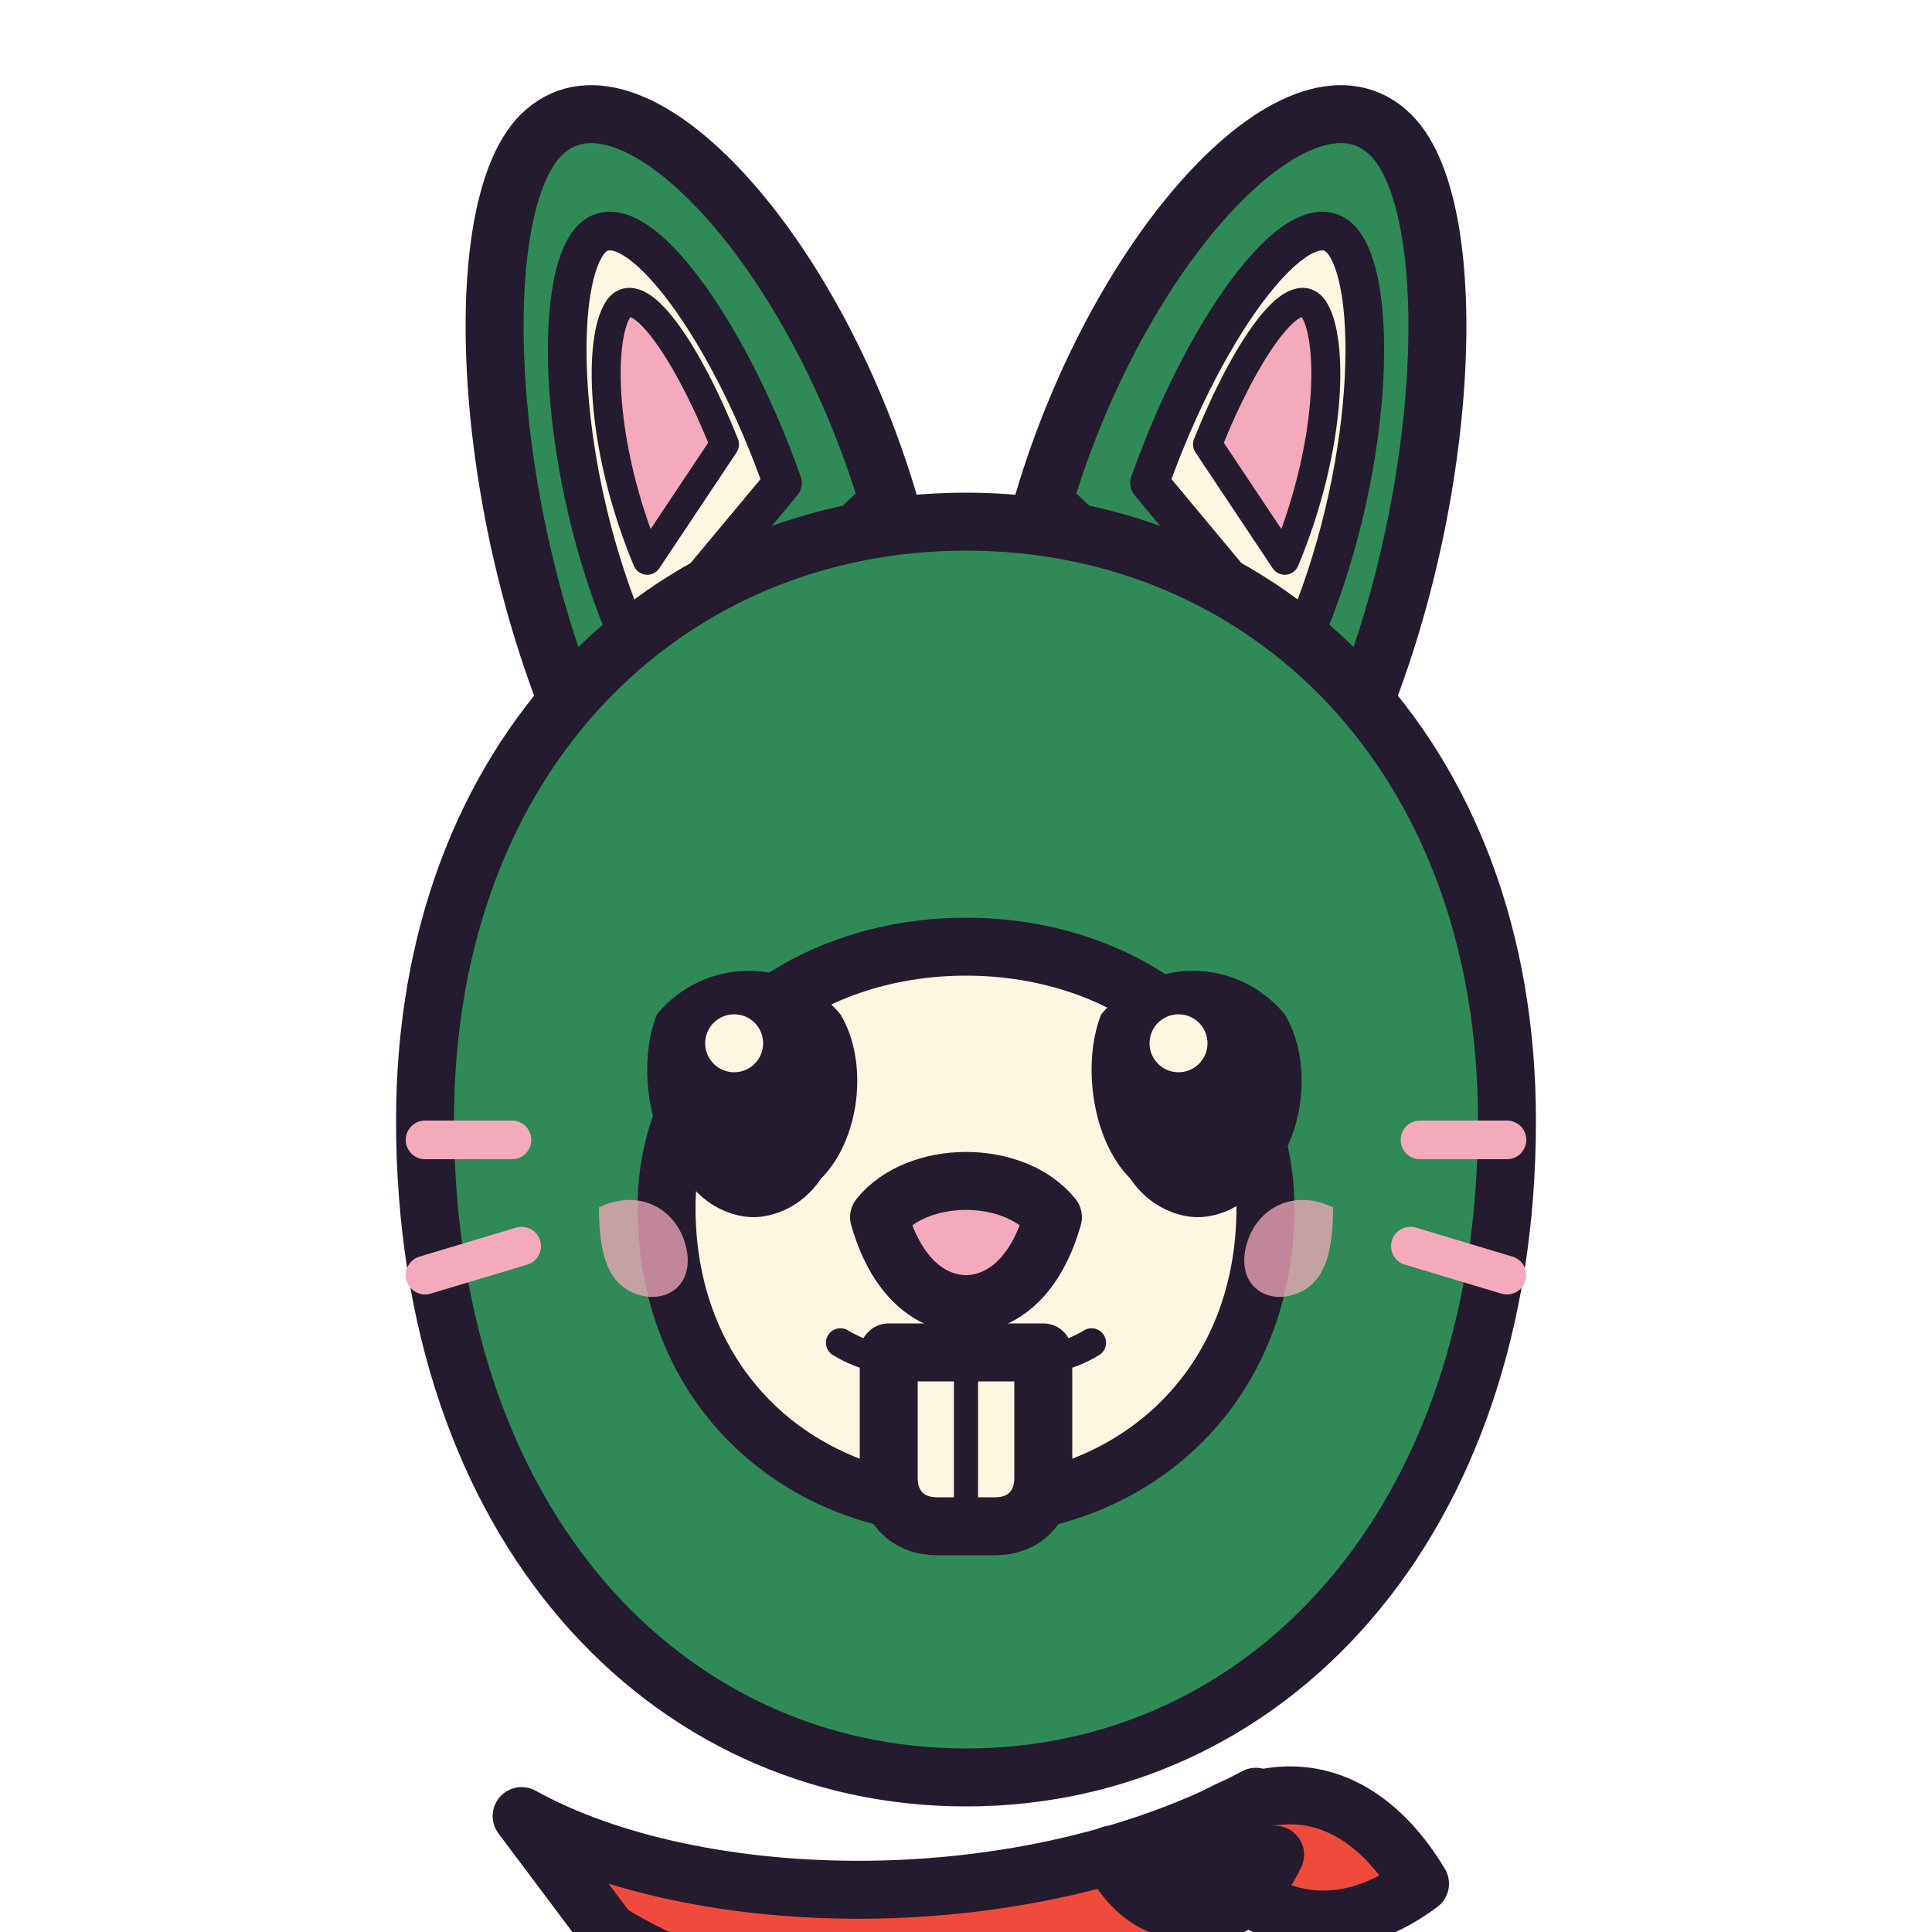
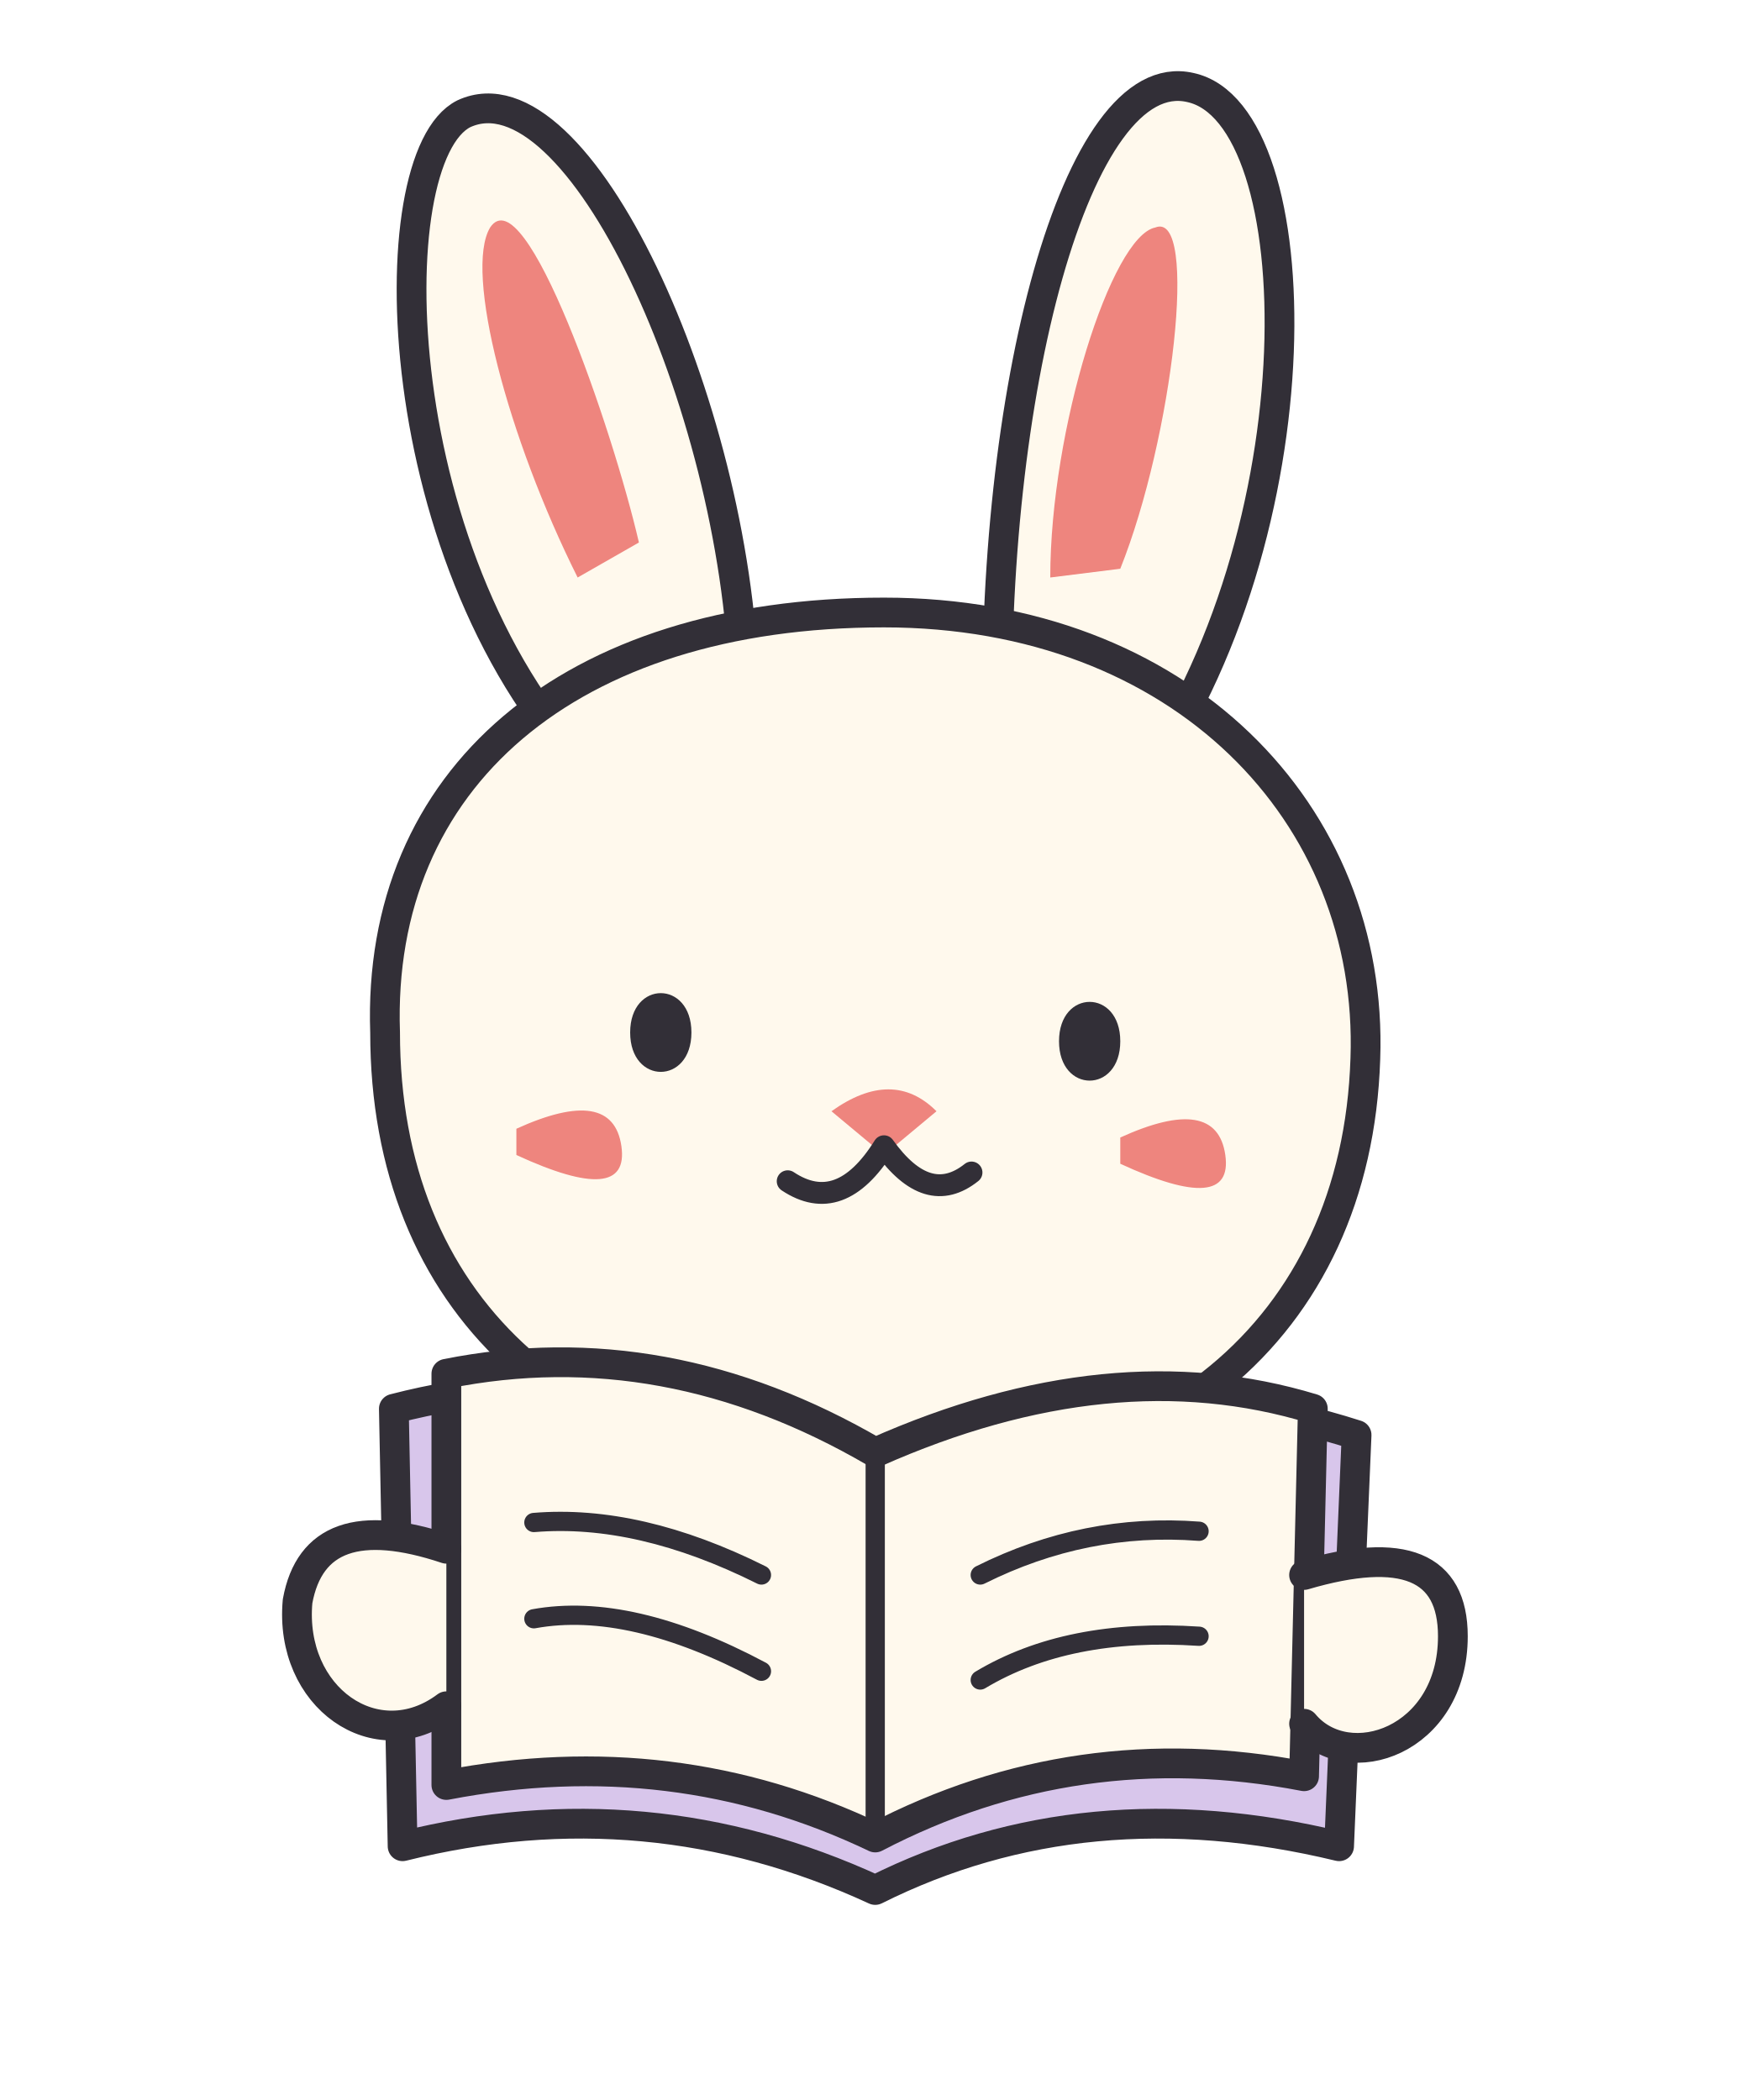
- <svg xmlns="http://www.w3.org/2000/svg" viewBox="0 0 200 200" role="img" aria-labelledby="plumTitle">
-   <g stroke="#241C2E" stroke-width="6" stroke-linecap="round" stroke-linejoin="round">
-     <path fill="#2F8A57" d="M62 80C50 56 48 22 56 14c9-9 28 11 36 38Z" />
-     <path fill="#FFF6E2" stroke-width="4" d="M66 68C58 51 57 30 61 25c4-5 14 8 20 25Z" />
-     <path fill="#F5A9BC" stroke-width="3" d="M67 58C62 46 62 35 64 32c2-3 7 4 11 14Z" />
-     <path fill="#2F8A57" d="M138 80c12-24 14-58 6-66-9-9-28 11-36 38Z" />
-     <path fill="#FFF6E2" stroke-width="4" d="M134 68c8-17 9-38 5-43-4-5-14 8-20 25Z" />
-     <path fill="#F5A9BC" stroke-width="3" d="M133 58c5-12 5-23 3-26-2-3-7 4-11 14Z" />
-     <path fill="#2F8A57" d="M44 116c0-38 25-62 56-62s56 24 56 62c0 42-25 68-56 68s-56-26-56-68Z" />
-     <path fill="#FFF6E2" d="M69 125c0-16 14-27 31-27s31 11 31 27c0 19-14 31-31 31s-31-12-31-31Z" />
-     <path fill="#241C2E" stroke="none" d="M68 105c5-6 14-6 19 0 3 5 2 13-2 17-2 3-5 4-7 4s-5-1-7-4c-4-4-5-12-3-17Zm46 0c5-6 14-6 19 0 3 5 2 13-2 17-2 3-5 4-7 4s-5-1-7-4c-4-4-5-12-3-17Z" />
-     <circle cx="76" cy="108" r="3" fill="#FFF6E2" stroke="none" />
-     <circle cx="122" cy="108" r="3" fill="#FFF6E2" stroke="none" />
-     <path fill="#F5A9BC" d="M91 126c4-5 14-5 18 0-2 7-6 9-9 9s-7-2-9-9Z" />
-     <path fill="none" stroke-width="3" d="M100 136c-3 5-8 6-13 3m13-3c3 5 8 6 13 3" />
-     <path fill="#FFF6E2" d="M92 140h16v13c0 3-2 5-5 5h-6c-3 0-5-2-5-5Z" />
-     <path fill="none" stroke-width="2.5" d="M100 141v16" />
-     <path fill="none" stroke="#F5A9BC" stroke-width="4" d="M53 118h-9m10 11-10 3m103-14h9m-10 11 10 3" />
-     <path fill="#F5A9BC" stroke="none" opacity=".75" d="M62 125c4-2 8 0 9 4 1 4-2 6-5 5-3-1-4-4-4-9Zm76 0c-4-2-8 0-9 4-1 4 2 6 5 5 3-1 4-4 4-9Z" />
-     <path fill="#F04A3C" d="M54 188c18 10 52 11 76-2l-5 16c-19 10-44 9-62-2Z" />
-     <path fill="#F04A3C" d="M123 190c9-7 18-5 24 5-8 6-17 5-24-5Z" />
-     <path fill="#FFF6E2" d="M115 192c2 4 5 6 9 6 4 0 6-2 8-6Z" />
+ <svg xmlns="http://www.w3.org/2000/svg" viewBox="0 0 200 240" role="img" aria-labelledby="title">
+   <g stroke="#322f37" stroke-width="3.4" stroke-linecap="round" stroke-linejoin="round">
+     <path fill="#fff9ed" d="M68 89C44 65 43 18 53 13c13-6 31 33 32 65m29 7c-1-40 9-78 22-75 14 3 15 51-6 80" />
+     <path fill="#ee857e" stroke="none" d="M66 66c-8-16-13-35-10-40 4-6 14 23 17 36Zm54 0c0-17 7-39 12-40 5-2 2 24-4 39Z" />
+     <path fill="#fff9ed" d="M44 118c-1-29 21-48 57-48 34 0 56 23 55 51-1 31-24 50-58 48-33-1-54-20-54-51Z" />
+     <path fill="#322f37" stroke="none" d="M72 118c0-6 7-6 7 0s-7 6-7 0Zm49 1c0-6 7-6 7 0s-7 6-7 0Z" />
+     <path fill="#ee857e" stroke="none" d="M95 127q7-5 12 0l-6 5Z" />
+     <path fill="none" stroke-width="2.5" d="M101 131q-5 8-11 4m11-4q5 7 10 3" />
+     <path fill="#ee857e" stroke="none" d="M59 129q11-5 12 2t-12 1Zm69 1q11-5 12 2t-12 1Z" />
+     <path fill="#c2d6ad" d="M55 170q43 12 90-1l-2 34-90-1Z" />
+     <path fill="#d8c6eb" d="M45 161q27-7 54 6 28-12 56-3l-2 47q-29-7-53 5-26-12-54-5Z" />
+     <path fill="#fff9ed" d="M51 157q25-5 49 9 27-12 50-5l-1 42q-26-5-49 7-23-11-49-6Z" />
+     <path fill="none" d="m100 166 0 44m-39-36q12-1 26 6m-26 5q11-2 26 6m25-11q12-6 25-5m-25 17q10-6 25-5" stroke-width="2.2" />
+     <path fill="#fff9ed" d="M51 177q-15-5-17 6c-1 11 9 18 17 12m98-15q17-5 17 7c0 12-12 16-17 10" />
  </g>
</svg>
